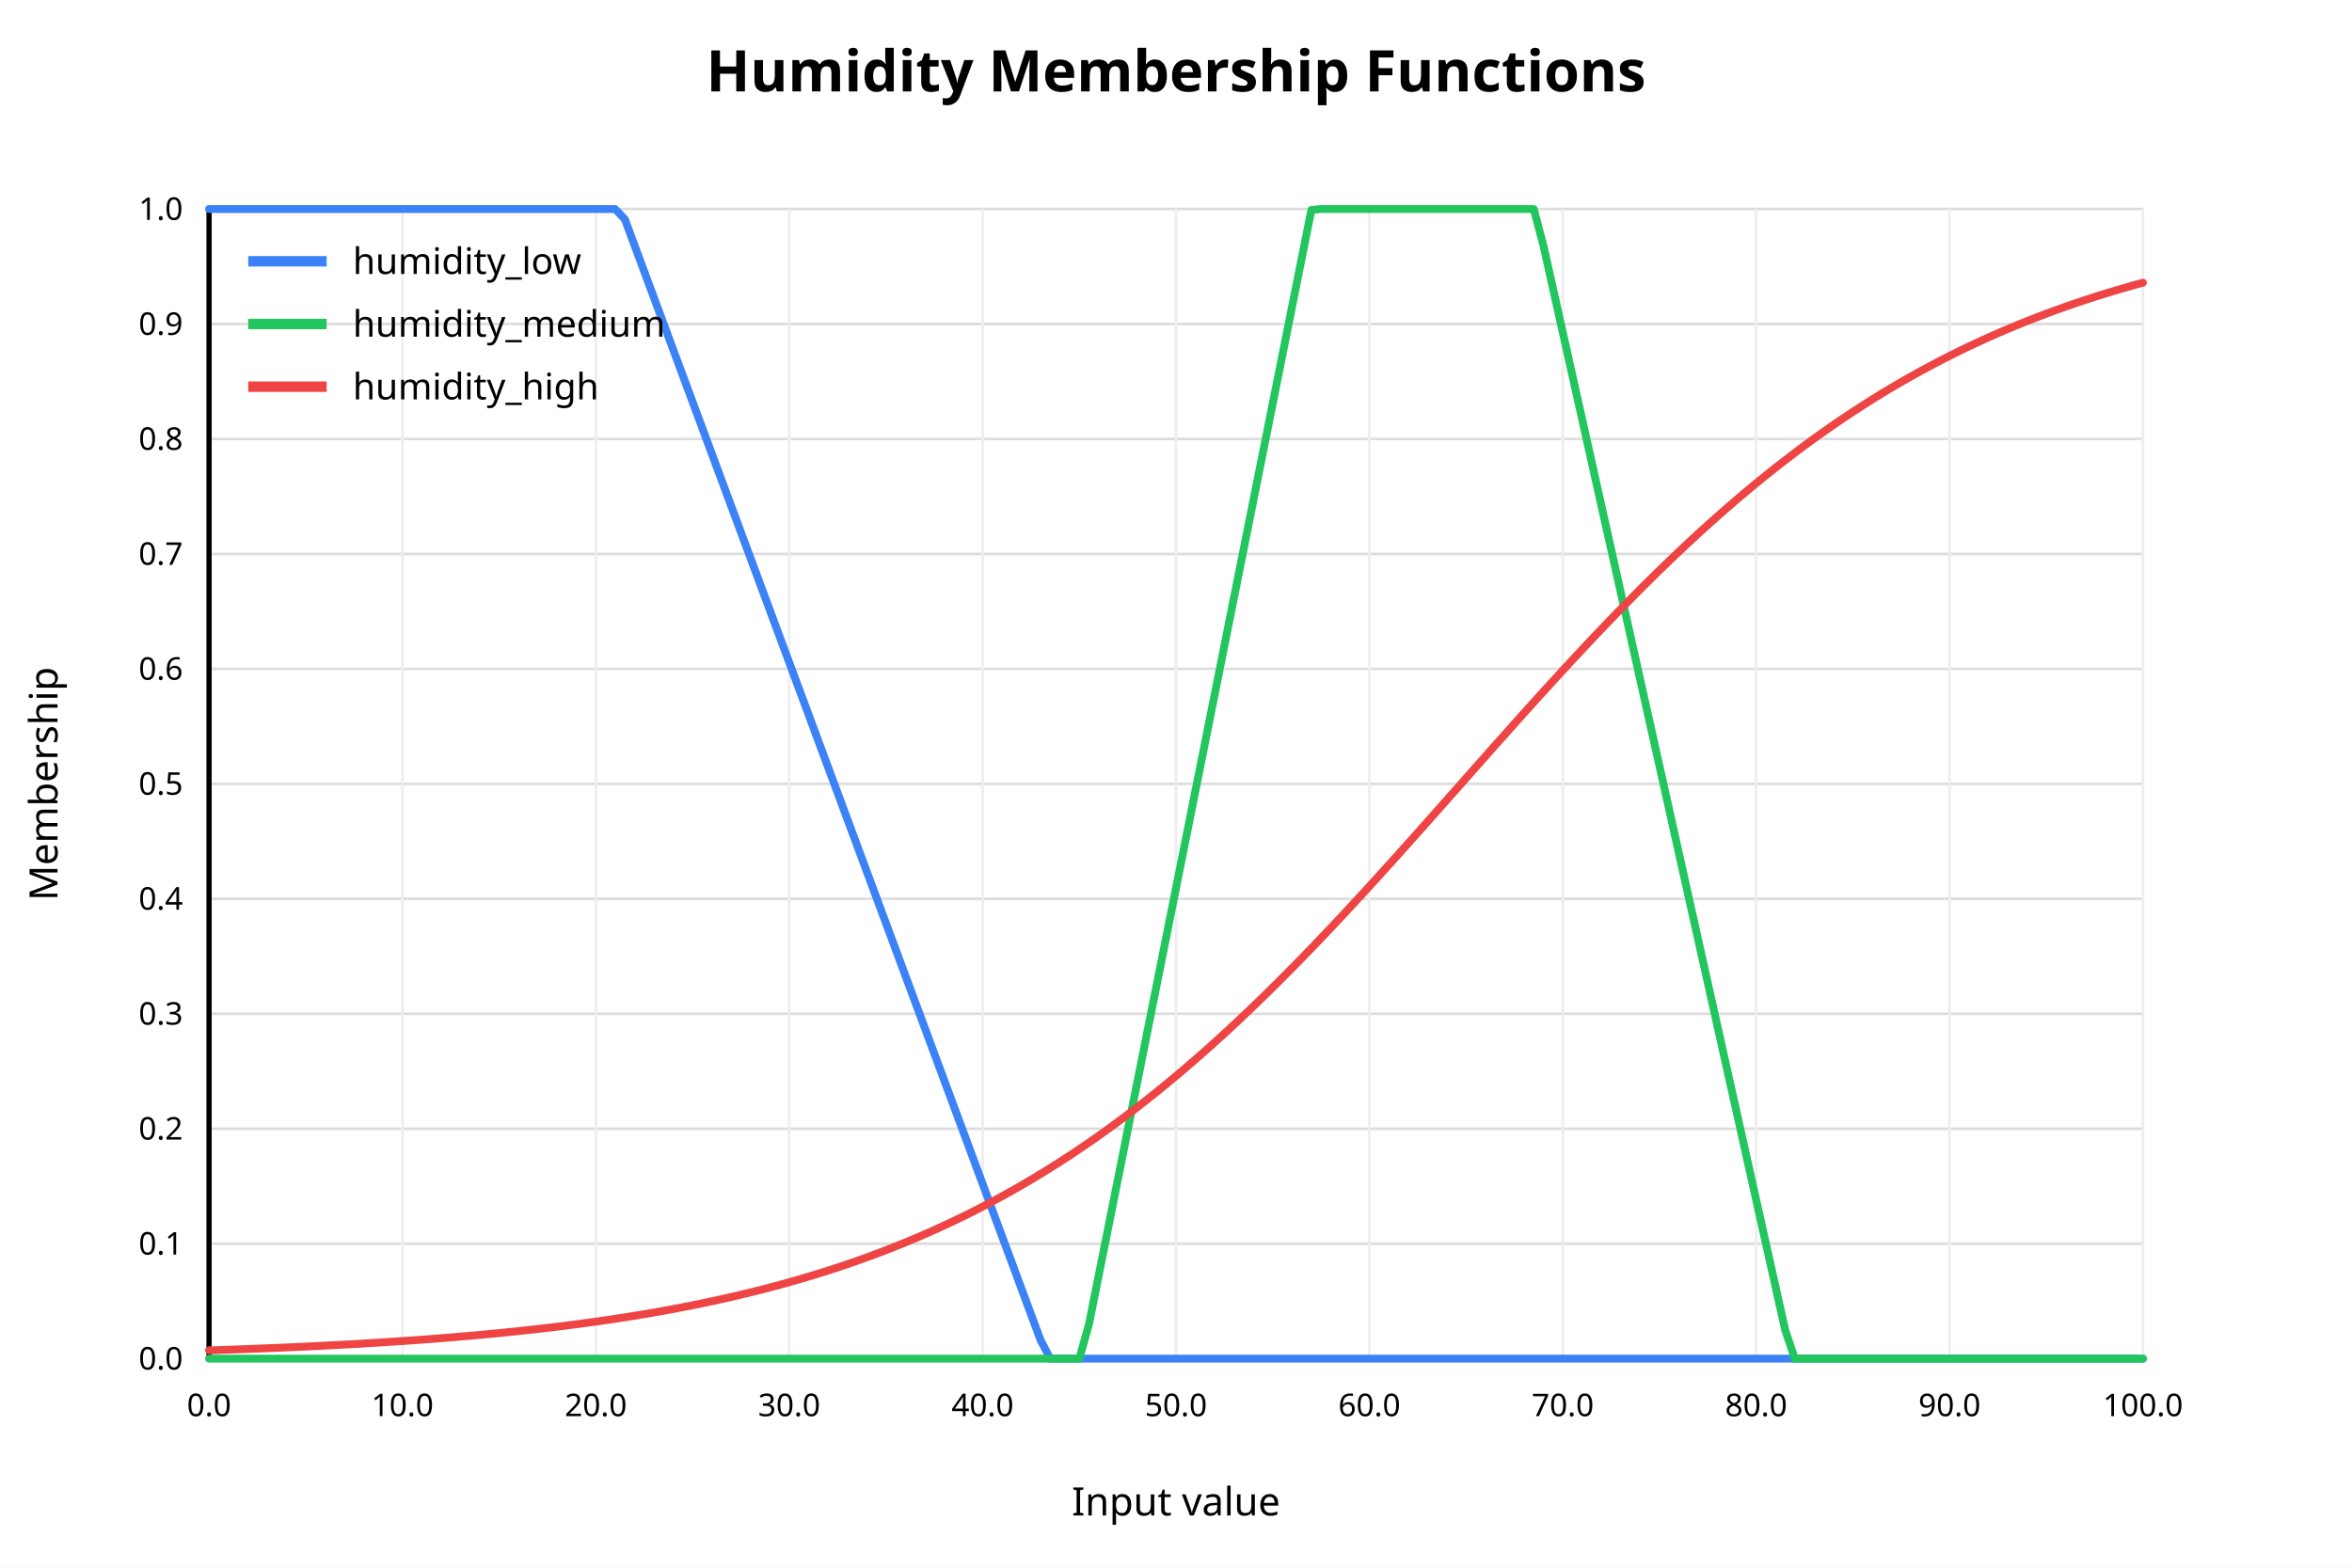
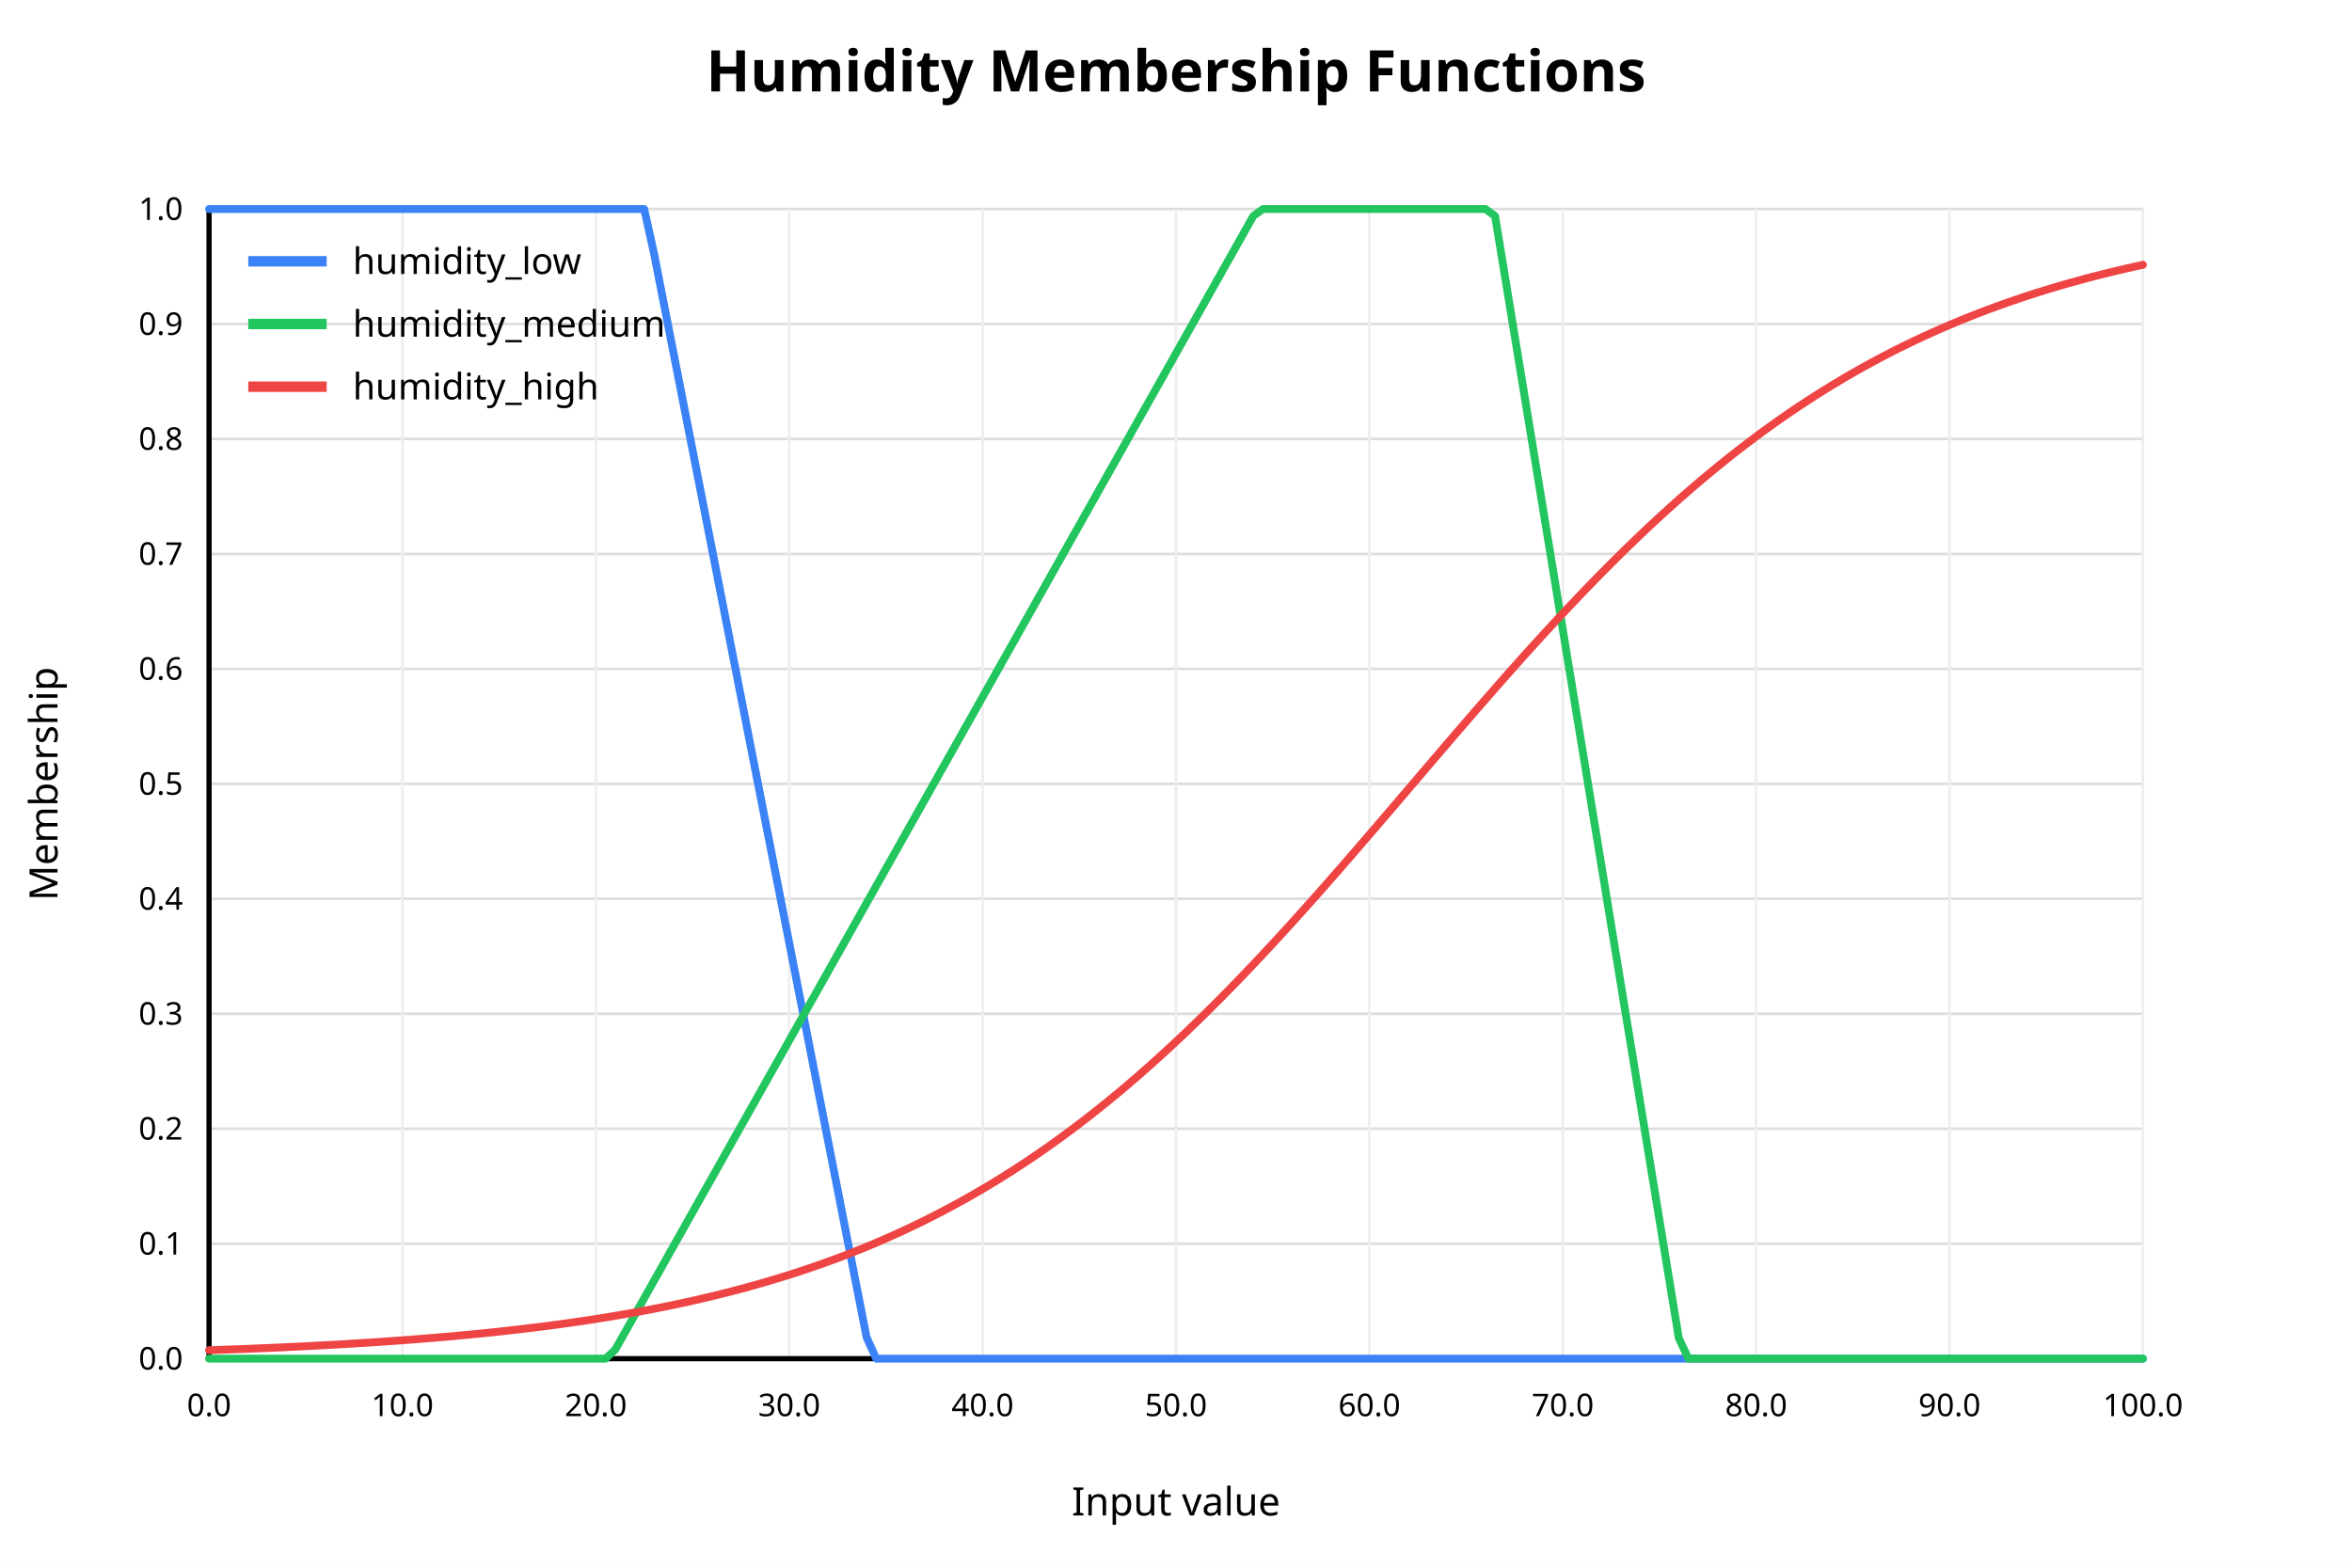
<svg xmlns="http://www.w3.org/2000/svg" width="900" height="600" viewBox="0 0 900 600">
  <rect x="0" y="0" width="900" height="600" fill="white" />
  <text x="450" y="35" text-anchor="middle" font-family="sans-serif" font-size="22" font-weight="bold" fill="black">Humidity Membership Functions</text>
  <line x1="80" y1="520.00" x2="820" y2="520.00" stroke="#dddddd" stroke-width="1" />
  <text x="70" y="520.00" text-anchor="end" dominant-baseline="middle" font-family="sans-serif" font-size="12" fill="black">0.0</text>
  <line x1="80" y1="476.00" x2="820" y2="476.00" stroke="#dddddd" stroke-width="1" />
  <text x="70" y="476.00" text-anchor="end" dominant-baseline="middle" font-family="sans-serif" font-size="12" fill="black">0.1</text>
  <line x1="80" y1="432.00" x2="820" y2="432.00" stroke="#dddddd" stroke-width="1" />
  <text x="70" y="432.00" text-anchor="end" dominant-baseline="middle" font-family="sans-serif" font-size="12" fill="black">0.2</text>
  <line x1="80" y1="388.00" x2="820" y2="388.00" stroke="#dddddd" stroke-width="1" />
  <text x="70" y="388.00" text-anchor="end" dominant-baseline="middle" font-family="sans-serif" font-size="12" fill="black">0.3</text>
  <line x1="80" y1="344.00" x2="820" y2="344.00" stroke="#dddddd" stroke-width="1" />
  <text x="70" y="344.00" text-anchor="end" dominant-baseline="middle" font-family="sans-serif" font-size="12" fill="black">0.4</text>
  <line x1="80" y1="300.00" x2="820" y2="300.00" stroke="#dddddd" stroke-width="1" />
  <text x="70" y="300.00" text-anchor="end" dominant-baseline="middle" font-family="sans-serif" font-size="12" fill="black">0.5</text>
  <line x1="80" y1="256.00" x2="820" y2="256.00" stroke="#dddddd" stroke-width="1" />
  <text x="70" y="256.00" text-anchor="end" dominant-baseline="middle" font-family="sans-serif" font-size="12" fill="black">0.6</text>
  <line x1="80" y1="212.00" x2="820" y2="212.00" stroke="#dddddd" stroke-width="1" />
  <text x="70" y="212.00" text-anchor="end" dominant-baseline="middle" font-family="sans-serif" font-size="12" fill="black">0.7</text>
  <line x1="80" y1="168.00" x2="820" y2="168.00" stroke="#dddddd" stroke-width="1" />
  <text x="70" y="168.00" text-anchor="end" dominant-baseline="middle" font-family="sans-serif" font-size="12" fill="black">0.8</text>
  <line x1="80" y1="124.00" x2="820" y2="124.00" stroke="#dddddd" stroke-width="1" />
  <text x="70" y="124.00" text-anchor="end" dominant-baseline="middle" font-family="sans-serif" font-size="12" fill="black">0.9</text>
  <line x1="80" y1="80.00" x2="820" y2="80.00" stroke="#dddddd" stroke-width="1" />
  <text x="70" y="80.00" text-anchor="end" dominant-baseline="middle" font-family="sans-serif" font-size="12" fill="black">1.0</text>
  <line x1="80.00" y1="80" x2="80.00" y2="520" stroke="#eeeeee" stroke-width="1" />
  <text x="80.00" y="542" text-anchor="middle" font-family="sans-serif" font-size="12" fill="black">0.0</text>
  <line x1="154.00" y1="80" x2="154.00" y2="520" stroke="#eeeeee" stroke-width="1" />
  <text x="154.00" y="542" text-anchor="middle" font-family="sans-serif" font-size="12" fill="black">10.0</text>
  <line x1="228.00" y1="80" x2="228.00" y2="520" stroke="#eeeeee" stroke-width="1" />
  <text x="228.00" y="542" text-anchor="middle" font-family="sans-serif" font-size="12" fill="black">20.0</text>
  <line x1="302.00" y1="80" x2="302.00" y2="520" stroke="#eeeeee" stroke-width="1" />
  <text x="302.00" y="542" text-anchor="middle" font-family="sans-serif" font-size="12" fill="black">30.0</text>
  <line x1="376.00" y1="80" x2="376.00" y2="520" stroke="#eeeeee" stroke-width="1" />
  <text x="376.00" y="542" text-anchor="middle" font-family="sans-serif" font-size="12" fill="black">40.0</text>
  <line x1="450.00" y1="80" x2="450.00" y2="520" stroke="#eeeeee" stroke-width="1" />
  <text x="450.00" y="542" text-anchor="middle" font-family="sans-serif" font-size="12" fill="black">50.0</text>
  <line x1="524.00" y1="80" x2="524.00" y2="520" stroke="#eeeeee" stroke-width="1" />
  <text x="524.00" y="542" text-anchor="middle" font-family="sans-serif" font-size="12" fill="black">60.0</text>
  <line x1="598.00" y1="80" x2="598.00" y2="520" stroke="#eeeeee" stroke-width="1" />
  <text x="598.00" y="542" text-anchor="middle" font-family="sans-serif" font-size="12" fill="black">70.0</text>
  <line x1="672.00" y1="80" x2="672.00" y2="520" stroke="#eeeeee" stroke-width="1" />
  <text x="672.00" y="542" text-anchor="middle" font-family="sans-serif" font-size="12" fill="black">80.0</text>
  <line x1="746.00" y1="80" x2="746.00" y2="520" stroke="#eeeeee" stroke-width="1" />
  <text x="746.00" y="542" text-anchor="middle" font-family="sans-serif" font-size="12" fill="black">90.0</text>
  <line x1="820.00" y1="80" x2="820.00" y2="520" stroke="#eeeeee" stroke-width="1" />
  <text x="820.00" y="542" text-anchor="middle" font-family="sans-serif" font-size="12" fill="black">100.0</text>
  <line x1="80" y1="520" x2="820" y2="520" stroke="black" stroke-width="2" />
  <line x1="80" y1="80" x2="80" y2="520" stroke="black" stroke-width="2" />
  <text x="450" y="580" text-anchor="middle" font-family="sans-serif" font-size="15" fill="black">Input value</text>
  <text x="22" y="300" text-anchor="middle" font-family="sans-serif" font-size="15" fill="black" transform="rotate(-90 22 300)">Membership</text>
-   <polyline fill="none" stroke="#3b82f6" stroke-width="3" stroke-linejoin="round" stroke-linecap="round" points="80.00,80.00 83.70,80.00 87.40,80.00 91.10,80.00 94.80,80.00 98.50,80.00 102.20,80.00 105.90,80.00 109.60,80.00 113.30,80.00 117.00,80.00 120.70,80.00 124.40,80.00 128.10,80.00 131.80,80.00 135.50,80.00 139.20,80.00 142.90,80.00 146.60,80.00 150.30,80.00 154.00,80.00 157.70,80.00 161.40,80.00 165.10,80.00 168.80,80.00 172.50,80.00 176.20,80.00 179.90,80.00 183.60,80.00 187.30,80.00 191.00,80.00 194.70,80.00 198.40,80.00 202.10,80.00 205.80,80.00 209.50,80.00 213.20,80.00 216.90,80.00 220.60,80.00 224.30,80.00 228.00,80.00 231.70,80.00 235.40,80.00 239.10,83.91 242.80,93.89 246.50,103.87 250.20,113.84 253.90,123.82 257.60,133.80 261.30,143.78 265.00,153.76 268.70,163.73 272.40,173.71 276.10,183.69 279.80,193.67 283.50,203.65 287.20,213.62 290.90,223.60 294.60,233.58 298.30,243.56 302.00,253.54 305.70,263.52 309.40,273.49 313.10,283.47 316.80,293.45 320.50,303.43 324.20,313.41 327.90,323.38 331.60,333.36 335.30,343.34 339.00,353.32 342.70,363.30 346.40,373.27 350.10,383.25 353.80,393.23 357.50,403.21 361.20,413.19 364.90,423.17 368.60,433.14 372.30,443.12 376.00,453.10 379.70,463.08 383.40,473.06 387.10,483.03 390.80,493.01 394.50,502.99 398.20,512.97 401.90,520.00 405.60,520.00 409.30,520.00 413.00,520.00 416.70,520.00 420.40,520.00 424.10,520.00 427.80,520.00 431.50,520.00 435.20,520.00 438.90,520.00 442.60,520.00 446.30,520.00 450.00,520.00 453.70,520.00 457.40,520.00 461.10,520.00 464.80,520.00 468.50,520.00 472.20,520.00 475.90,520.00 479.60,520.00 483.30,520.00 487.00,520.00 490.70,520.00 494.40,520.00 498.10,520.00 501.80,520.00 505.50,520.00 509.20,520.00 512.90,520.00 516.60,520.00 520.30,520.00 524.00,520.00 527.70,520.00 531.40,520.00 535.10,520.00 538.80,520.00 542.50,520.00 546.20,520.00 549.90,520.00 553.60,520.00 557.30,520.00 561.00,520.00 564.70,520.00 568.40,520.00 572.10,520.00 575.80,520.00 579.50,520.00 583.20,520.00 586.90,520.00 590.60,520.00 594.30,520.00 598.00,520.00 601.70,520.00 605.40,520.00 609.10,520.00 612.80,520.00 616.50,520.00 620.20,520.00 623.90,520.00 627.60,520.00 631.30,520.00 635.00,520.00 638.70,520.00 642.40,520.00 646.10,520.00 649.80,520.00 653.50,520.00 657.20,520.00 660.90,520.00 664.60,520.00 668.30,520.00 672.00,520.00 675.70,520.00 679.40,520.00 683.10,520.00 686.80,520.00 690.50,520.00 694.20,520.00 697.90,520.00 701.60,520.00 705.30,520.00 709.00,520.00 712.70,520.00 716.40,520.00 720.10,520.00 723.80,520.00 727.50,520.00 731.20,520.00 734.90,520.00 738.60,520.00 742.30,520.00 746.00,520.00 749.70,520.00 753.40,520.00 757.10,520.00 760.80,520.00 764.50,520.00 768.20,520.00 771.90,520.00 775.60,520.00 779.30,520.00 783.00,520.00 786.70,520.00 790.40,520.00 794.10,520.00 797.80,520.00 801.50,520.00 805.20,520.00 808.90,520.00 812.60,520.00 816.30,520.00 820.00,520.00" />
+   <polyline fill="none" stroke="#3b82f6" stroke-width="3" stroke-linejoin="round" stroke-linecap="round" points="80.00,80.00 83.70,80.00 87.40,80.00 91.10,80.00 94.80,80.00 98.50,80.00 102.20,80.00 105.90,80.00 109.60,80.00 113.30,80.00 117.00,80.00 120.70,80.00 124.40,80.00 128.10,80.00 131.80,80.00 135.50,80.00 139.20,80.00 142.90,80.00 146.60,80.00 150.30,80.00 154.00,80.00 157.70,80.00 161.40,80.00 165.10,80.00 168.80,80.00 172.50,80.00 176.20,80.00 179.90,80.00 183.60,80.00 187.30,80.00 191.00,80.00 194.70,80.00 198.40,80.00 202.10,80.00 205.80,80.00 209.50,80.00 213.20,80.00 216.90,80.00 220.60,80.00 224.30,80.00 228.00,80.00 231.70,80.00 235.40,80.00 239.10,80.00 242.80,80.00 246.50,80.00 250.20,96.71 253.90,115.58 257.60,134.44 261.30,153.31 265.00,172.18 268.70,191.05 272.40,209.92 276.10,228.79 279.80,247.66 283.50,266.53 287.20,285.40 290.90,304.26 294.60,323.13 298.30,342.00 302.00,360.87 305.70,379.74 309.40,398.61 313.10,417.48 316.80,436.35 320.50,455.22 324.20,474.08 327.90,492.95 331.60,511.82 335.30,520.00 339.00,520.00 342.70,520.00 346.40,520.00 350.10,520.00 353.80,520.00 357.50,520.00 361.20,520.00 364.90,520.00 368.60,520.00 372.30,520.00 376.00,520.00 379.70,520.00 383.40,520.00 387.10,520.00 390.80,520.00 394.50,520.00 398.20,520.00 401.90,520.00 405.60,520.00 409.30,520.00 413.00,520.00 416.70,520.00 420.40,520.00 424.10,520.00 427.80,520.00 431.50,520.00 435.20,520.00 438.90,520.00 442.60,520.00 446.30,520.00 450.00,520.00 453.70,520.00 457.40,520.00 461.10,520.00 464.80,520.00 468.50,520.00 472.20,520.00 475.90,520.00 479.60,520.00 483.30,520.00 487.00,520.00 490.70,520.00 494.40,520.00 498.10,520.00 501.80,520.00 505.50,520.00 509.20,520.00 512.90,520.00 516.60,520.00 520.30,520.00 524.00,520.00 527.70,520.00 531.40,520.00 535.10,520.00 538.80,520.00 542.50,520.00 546.20,520.00 549.90,520.00 553.60,520.00 557.30,520.00 561.00,520.00 564.70,520.00 568.40,520.00 572.10,520.00 575.80,520.00 579.50,520.00 583.20,520.00 586.90,520.00 590.60,520.00 594.30,520.00 598.00,520.00 601.70,520.00 605.40,520.00 609.10,520.00 612.80,520.00 616.50,520.00 620.20,520.00 623.90,520.00 627.60,520.00 631.30,520.00 635.00,520.00 638.70,520.00 642.40,520.00 646.10,520.00 649.80,520.00 653.50,520.00 657.20,520.00 660.90,520.00 664.60,520.00 668.30,520.00 672.00,520.00 675.70,520.00 679.40,520.00 683.10,520.00 686.80,520.00 690.50,520.00 694.20,520.00 697.90,520.00 701.60,520.00 705.30,520.00 709.00,520.00 712.70,520.00 716.40,520.00 720.10,520.00 723.80,520.00 727.50,520.00 731.20,520.00 734.90,520.00 738.60,520.00 742.30,520.00 746.00,520.00 749.70,520.00 753.40,520.00 757.10,520.00 760.80,520.00 764.50,520.00 768.20,520.00 771.90,520.00 775.60,520.00 779.30,520.00 783.00,520.00 786.70,520.00 790.40,520.00 794.10,520.00 797.80,520.00 801.50,520.00 805.20,520.00 808.90,520.00 812.60,520.00 816.30,520.00 820.00,520.00" />
  <line x1="95" y1="100" x2="125" y2="100" stroke="#3b82f6" stroke-width="4" />
  <text x="135" y="100" dominant-baseline="middle" font-family="sans-serif" font-size="14" fill="black">humidity_low</text>
-   <polyline fill="none" stroke="#22c55e" stroke-width="3" stroke-linejoin="round" stroke-linecap="round" points="80.00,520.00 83.70,520.00 87.40,520.00 91.10,520.00 94.80,520.00 98.50,520.00 102.20,520.00 105.90,520.00 109.60,520.00 113.30,520.00 117.00,520.00 120.70,520.00 124.40,520.00 128.10,520.00 131.80,520.00 135.50,520.00 139.20,520.00 142.90,520.00 146.60,520.00 150.30,520.00 154.00,520.00 157.70,520.00 161.40,520.00 165.10,520.00 168.80,520.00 172.50,520.00 176.20,520.00 179.90,520.00 183.60,520.00 187.30,520.00 191.00,520.00 194.70,520.00 198.40,520.00 202.10,520.00 205.80,520.00 209.50,520.00 213.20,520.00 216.90,520.00 220.60,520.00 224.30,520.00 228.00,520.00 231.70,520.00 235.40,520.00 239.10,520.00 242.80,520.00 246.50,520.00 250.20,520.00 253.90,520.00 257.60,520.00 261.30,520.00 265.00,520.00 268.70,520.00 272.40,520.00 276.10,520.00 279.80,520.00 283.50,520.00 287.20,520.00 290.90,520.00 294.60,520.00 298.30,520.00 302.00,520.00 305.70,520.00 309.40,520.00 313.10,520.00 316.80,520.00 320.50,520.00 324.20,520.00 327.90,520.00 331.60,520.00 335.30,520.00 339.00,520.00 342.70,520.00 346.40,520.00 350.10,520.00 353.80,520.00 357.50,520.00 361.20,520.00 364.90,520.00 368.60,520.00 372.30,520.00 376.00,520.00 379.70,520.00 383.40,520.00 387.10,520.00 390.80,520.00 394.50,520.00 398.20,520.00 401.90,520.00 405.60,520.00 409.30,520.00 413.00,520.00 416.70,506.82 420.40,488.28 424.10,469.74 427.80,451.19 431.50,432.65 435.20,414.11 438.90,395.57 442.60,377.02 446.30,358.48 450.00,339.94 453.70,321.40 457.40,302.85 461.10,284.31 464.80,265.77 468.50,247.23 472.20,228.69 475.90,210.14 479.60,191.60 483.30,173.06 487.00,154.52 490.70,135.97 494.40,117.43 498.10,98.89 501.80,80.35 505.50,80.00 509.20,80.00 512.90,80.00 516.60,80.00 520.30,80.00 524.00,80.00 527.70,80.00 531.40,80.00 535.10,80.00 538.80,80.00 542.50,80.00 546.20,80.00 549.90,80.00 553.60,80.00 557.30,80.00 561.00,80.00 564.70,80.00 568.40,80.00 572.10,80.00 575.80,80.00 579.50,80.00 583.20,80.00 586.90,80.00 590.60,94.01 594.30,110.61 598.00,127.21 601.70,143.81 605.40,160.41 609.10,177.01 612.80,193.61 616.50,210.21 620.20,226.80 623.90,243.40 627.60,260.00 631.30,276.60 635.00,293.20 638.70,309.80 642.40,326.40 646.10,343.00 649.80,359.60 653.50,376.20 657.20,392.80 660.90,409.40 664.60,426.00 668.30,442.60 672.00,459.20 675.70,475.80 679.40,492.40 683.10,509.00 686.80,520.00 690.50,520.00 694.20,520.00 697.90,520.00 701.60,520.00 705.30,520.00 709.00,520.00 712.70,520.00 716.40,520.00 720.10,520.00 723.80,520.00 727.50,520.00 731.20,520.00 734.90,520.00 738.60,520.00 742.30,520.00 746.00,520.00 749.70,520.00 753.40,520.00 757.10,520.00 760.80,520.00 764.50,520.00 768.20,520.00 771.90,520.00 775.60,520.00 779.30,520.00 783.00,520.00 786.70,520.00 790.40,520.00 794.10,520.00 797.80,520.00 801.50,520.00 805.20,520.00 808.90,520.00 812.60,520.00 816.30,520.00 820.00,520.00" />
+   <polyline fill="none" stroke="#22c55e" stroke-width="3" stroke-linejoin="round" stroke-linecap="round" points="80.00,520.00 83.70,520.00 87.40,520.00 91.10,520.00 94.80,520.00 98.50,520.00 102.20,520.00 105.90,520.00 109.60,520.00 113.30,520.00 117.00,520.00 120.70,520.00 124.40,520.00 128.10,520.00 131.80,520.00 135.50,520.00 139.20,520.00 142.90,520.00 146.60,520.00 150.30,520.00 154.00,520.00 157.70,520.00 161.40,520.00 165.10,520.00 168.80,520.00 172.50,520.00 176.20,520.00 179.90,520.00 183.60,520.00 187.30,520.00 191.00,520.00 194.70,520.00 198.40,520.00 202.10,520.00 205.80,520.00 209.50,520.00 213.20,520.00 216.90,520.00 220.60,520.00 224.30,520.00 228.00,520.00 231.70,520.00 235.40,516.59 239.10,510.02 242.80,503.44 246.50,496.87 250.20,490.29 253.90,483.72 257.60,477.14 261.30,470.57 265.00,463.99 268.70,457.42 272.40,450.84 276.10,444.27 279.80,437.69 283.50,431.12 287.20,424.54 290.90,417.97 294.60,411.39 298.30,404.82 302.00,398.24 305.70,391.67 309.40,385.09 313.10,378.52 316.80,371.94 320.50,365.37 324.20,358.79 327.90,352.22 331.60,345.64 335.30,339.07 339.00,332.49 342.70,325.92 346.40,319.34 350.10,312.77 353.80,306.19 357.50,299.62 361.20,293.04 364.90,286.47 368.60,279.89 372.30,273.32 376.00,266.74 379.70,260.17 383.40,253.59 387.10,247.02 390.80,240.44 394.50,233.87 398.20,227.29 401.90,220.72 405.60,214.14 409.30,207.57 413.00,200.99 416.70,194.42 420.40,187.84 424.10,181.27 427.80,174.69 431.50,168.12 435.20,161.54 438.90,154.97 442.60,148.39 446.30,141.82 450.00,135.24 453.70,128.67 457.40,122.09 461.10,115.51 464.80,108.94 468.50,102.36 472.20,95.79 475.90,89.21 479.60,82.64 483.30,80.00 487.00,80.00 490.70,80.00 494.40,80.00 498.10,80.00 501.80,80.00 505.50,80.00 509.20,80.00 512.90,80.00 516.60,80.00 520.30,80.00 524.00,80.00 527.70,80.00 531.40,80.00 535.10,80.00 538.80,80.00 542.50,80.00 546.20,80.00 549.90,80.00 553.60,80.00 557.30,80.00 561.00,80.00 564.70,80.00 568.40,80.00 572.10,82.69 575.80,105.29 579.50,127.90 583.20,150.50 586.90,173.10 590.60,195.71 594.30,218.31 598.00,240.91 601.70,263.52 605.40,286.12 609.10,308.73 612.80,331.33 616.50,353.93 620.20,376.54 623.90,399.14 627.60,421.74 631.30,444.35 635.00,466.95 638.70,489.55 642.40,512.16 646.10,520.00 649.80,520.00 653.50,520.00 657.20,520.00 660.90,520.00 664.60,520.00 668.30,520.00 672.00,520.00 675.70,520.00 679.40,520.00 683.10,520.00 686.80,520.00 690.50,520.00 694.20,520.00 697.90,520.00 701.60,520.00 705.30,520.00 709.00,520.00 712.70,520.00 716.40,520.00 720.10,520.00 723.80,520.00 727.50,520.00 731.20,520.00 734.90,520.00 738.60,520.00 742.30,520.00 746.00,520.00 749.70,520.00 753.40,520.00 757.10,520.00 760.80,520.00 764.50,520.00 768.20,520.00 771.90,520.00 775.60,520.00 779.30,520.00 783.00,520.00 786.70,520.00 790.40,520.00 794.10,520.00 797.80,520.00 801.50,520.00 805.20,520.00 808.90,520.00 812.60,520.00 816.30,520.00 820.00,520.00" />
  <line x1="95" y1="124" x2="125" y2="124" stroke="#22c55e" stroke-width="4" />
  <text x="135" y="124" dominant-baseline="middle" font-family="sans-serif" font-size="14" fill="black">humidity_medium</text>
-   <polyline fill="none" stroke="#ef4444" stroke-width="3" stroke-linejoin="round" stroke-linecap="round" points="80.00,516.82 83.70,516.70 87.40,516.57 91.10,516.44 94.80,516.30 98.50,516.16 102.20,516.01 105.90,515.86 109.60,515.70 113.30,515.54 117.00,515.37 120.70,515.19 124.40,515.00 128.10,514.81 131.80,514.61 135.50,514.41 139.20,514.19 142.90,513.97 146.60,513.74 150.30,513.50 154.00,513.26 157.70,513.00 161.40,512.73 165.10,512.46 168.80,512.17 172.50,511.87 176.20,511.56 179.90,511.24 183.60,510.91 187.30,510.56 191.00,510.21 194.70,509.83 198.40,509.45 202.10,509.05 205.80,508.64 209.50,508.21 213.20,507.77 216.90,507.30 220.60,506.83 224.30,506.33 228.00,505.82 231.70,505.29 235.40,504.74 239.10,504.17 242.80,503.58 246.50,502.97 250.20,502.33 253.90,501.68 257.60,501.00 261.30,500.29 265.00,499.57 268.70,498.81 272.40,498.03 276.10,497.22 279.80,496.39 283.50,495.52 287.20,494.63 290.90,493.71 294.60,492.75 298.30,491.76 302.00,490.74 305.70,489.68 309.40,488.59 313.10,487.47 316.80,486.30 320.50,485.10 324.20,483.86 327.90,482.58 331.60,481.25 335.30,479.89 339.00,478.48 342.70,477.03 346.40,475.53 350.10,473.99 353.80,472.40 357.50,470.76 361.20,469.07 364.90,467.34 368.60,465.55 372.30,463.71 376.00,461.81 379.70,459.87 383.40,457.87 387.10,455.81 390.80,453.70 394.50,451.53 398.20,449.30 401.90,447.01 405.60,444.67 409.30,442.27 413.00,439.80 416.70,437.28 420.40,434.70 424.10,432.05 427.80,429.34 431.50,426.58 435.20,423.75 438.90,420.86 442.60,417.91 446.30,414.90 450.00,411.82 453.70,408.69 457.40,405.50 461.10,402.25 464.80,398.94 468.50,395.58 472.20,392.16 475.90,388.68 479.60,385.15 483.30,381.57 487.00,377.94 490.70,374.26 494.40,370.53 498.10,366.75 501.80,362.93 505.50,359.07 509.20,355.17 512.90,351.23 516.60,347.26 520.30,343.26 524.00,339.22 527.70,335.16 531.40,331.07 535.10,326.96 538.80,322.83 542.50,318.69 546.20,314.53 549.90,310.36 553.60,306.18 557.30,302.00 561.00,297.82 564.70,293.64 568.40,289.46 572.10,285.29 575.80,281.14 579.50,276.99 583.20,272.86 586.90,268.75 590.60,264.67 594.30,260.61 598.00,256.57 601.70,252.57 605.40,248.60 609.10,244.66 612.80,240.76 616.50,236.90 620.20,233.08 623.90,229.31 627.60,225.58 631.30,221.90 635.00,218.27 638.70,214.69 642.40,211.17 646.10,207.69 649.80,204.27 653.50,200.91 657.20,197.61 660.90,194.36 664.60,191.17 668.30,188.04 672.00,184.97 675.70,181.96 679.40,179.02 683.10,176.13 686.80,173.30 690.50,170.54 694.20,167.83 697.90,165.19 701.60,162.61 705.30,160.09 709.00,157.63 712.70,155.23 716.40,152.89 720.10,150.60 723.80,148.38 727.50,146.21 731.20,144.10 734.90,142.05 738.60,140.05 742.30,138.10 746.00,136.21 749.70,134.37 753.40,132.59 757.10,130.85 760.80,129.17 764.50,127.53 768.20,125.94 771.90,124.40 775.60,122.91 779.30,121.46 783.00,120.05 786.70,118.69 790.40,117.37 794.10,116.09 797.80,114.85 801.50,113.65 805.20,112.48 808.90,111.36 812.60,110.27 816.30,109.21 820.00,108.19" />
+   <polyline fill="none" stroke="#ef4444" stroke-width="3" stroke-linejoin="round" stroke-linecap="round" points="80.00,516.77 83.70,516.64 87.40,516.51 91.10,516.37 94.80,516.23 98.50,516.08 102.20,515.92 105.90,515.76 109.60,515.59 113.30,515.41 117.00,515.23 120.70,515.04 124.40,514.84 128.10,514.64 131.80,514.43 135.50,514.20 139.20,513.97 142.90,513.74 146.60,513.49 150.30,513.23 154.00,512.96 157.70,512.68 161.40,512.39 165.10,512.09 168.80,511.78 172.50,511.46 176.20,511.12 179.90,510.77 183.60,510.41 187.30,510.03 191.00,509.64 194.70,509.23 198.40,508.81 202.10,508.37 205.80,507.92 209.50,507.45 213.20,506.96 216.90,506.45 220.60,505.92 224.30,505.38 228.00,504.81 231.70,504.22 235.40,503.61 239.10,502.97 242.80,502.32 246.50,501.64 250.20,500.93 253.90,500.20 257.60,499.44 261.30,498.65 265.00,497.84 268.70,496.99 272.40,496.12 276.10,495.21 279.80,494.27 283.50,493.30 287.20,492.30 290.90,491.25 294.60,490.18 298.30,489.06 302.00,487.91 305.70,486.72 309.40,485.48 313.10,484.21 316.80,482.89 320.50,481.53 324.20,480.12 327.90,478.67 331.60,477.17 335.30,475.62 339.00,474.02 342.70,472.37 346.40,470.67 350.10,468.92 353.80,467.11 357.50,465.25 361.20,463.33 364.90,461.36 368.60,459.33 372.30,457.23 376.00,455.08 379.70,452.87 383.40,450.60 387.10,448.26 390.80,445.86 394.50,443.40 398.20,440.88 401.90,438.29 405.60,435.63 409.30,432.91 413.00,430.12 416.70,427.27 420.40,424.35 424.10,421.37 427.80,418.32 431.50,415.21 435.20,412.03 438.90,408.78 442.60,405.47 446.30,402.10 450.00,398.67 453.70,395.18 457.40,391.62 461.10,388.01 464.80,384.34 468.50,380.61 472.20,376.83 475.90,373.00 479.60,369.11 483.30,365.18 487.00,361.20 490.70,357.18 494.40,353.12 498.10,349.01 501.80,344.88 505.50,340.70 509.20,336.50 512.90,332.27 516.60,328.02 520.30,323.74 524.00,319.45 527.70,315.14 531.40,310.82 535.10,306.49 538.80,302.15 542.50,297.82 546.20,293.48 549.90,289.15 553.60,284.83 557.30,280.52 561.00,276.23 564.70,271.95 568.40,267.70 572.10,263.47 575.80,259.26 579.50,255.09 583.20,250.95 586.90,246.85 590.60,242.79 594.30,238.77 598.00,234.79 601.70,230.86 605.40,226.97 609.10,223.14 612.80,219.36 616.50,215.63 620.20,211.96 623.90,208.35 627.60,204.80 631.30,201.30 635.00,197.87 638.70,194.50 642.40,191.19 646.10,187.95 649.80,184.77 653.50,181.66 657.20,178.61 660.90,175.62 664.60,172.71 668.30,169.86 672.00,167.07 675.70,164.35 679.40,161.69 683.10,159.10 686.80,156.58 690.50,154.12 694.20,151.72 697.90,149.38 701.60,147.11 705.30,144.90 709.00,142.75 712.70,140.66 716.40,138.63 720.10,136.65 723.80,134.73 727.50,132.87 731.20,131.07 734.90,129.31 738.60,127.61 742.30,125.97 746.00,124.37 749.70,122.82 753.40,121.32 757.10,119.87 760.80,118.46 764.50,117.10 768.20,115.78 771.90,114.51 775.60,113.27 779.30,112.08 783.00,110.93 786.70,109.82 790.40,108.74 794.10,107.70 797.80,106.69 801.50,105.72 805.20,104.78 808.90,103.88 812.60,103.00 816.30,102.16 820.00,101.34" />
  <line x1="95" y1="148" x2="125" y2="148" stroke="#ef4444" stroke-width="4" />
  <text x="135" y="148" dominant-baseline="middle" font-family="sans-serif" font-size="14" fill="black">humidity_high</text>
</svg>
